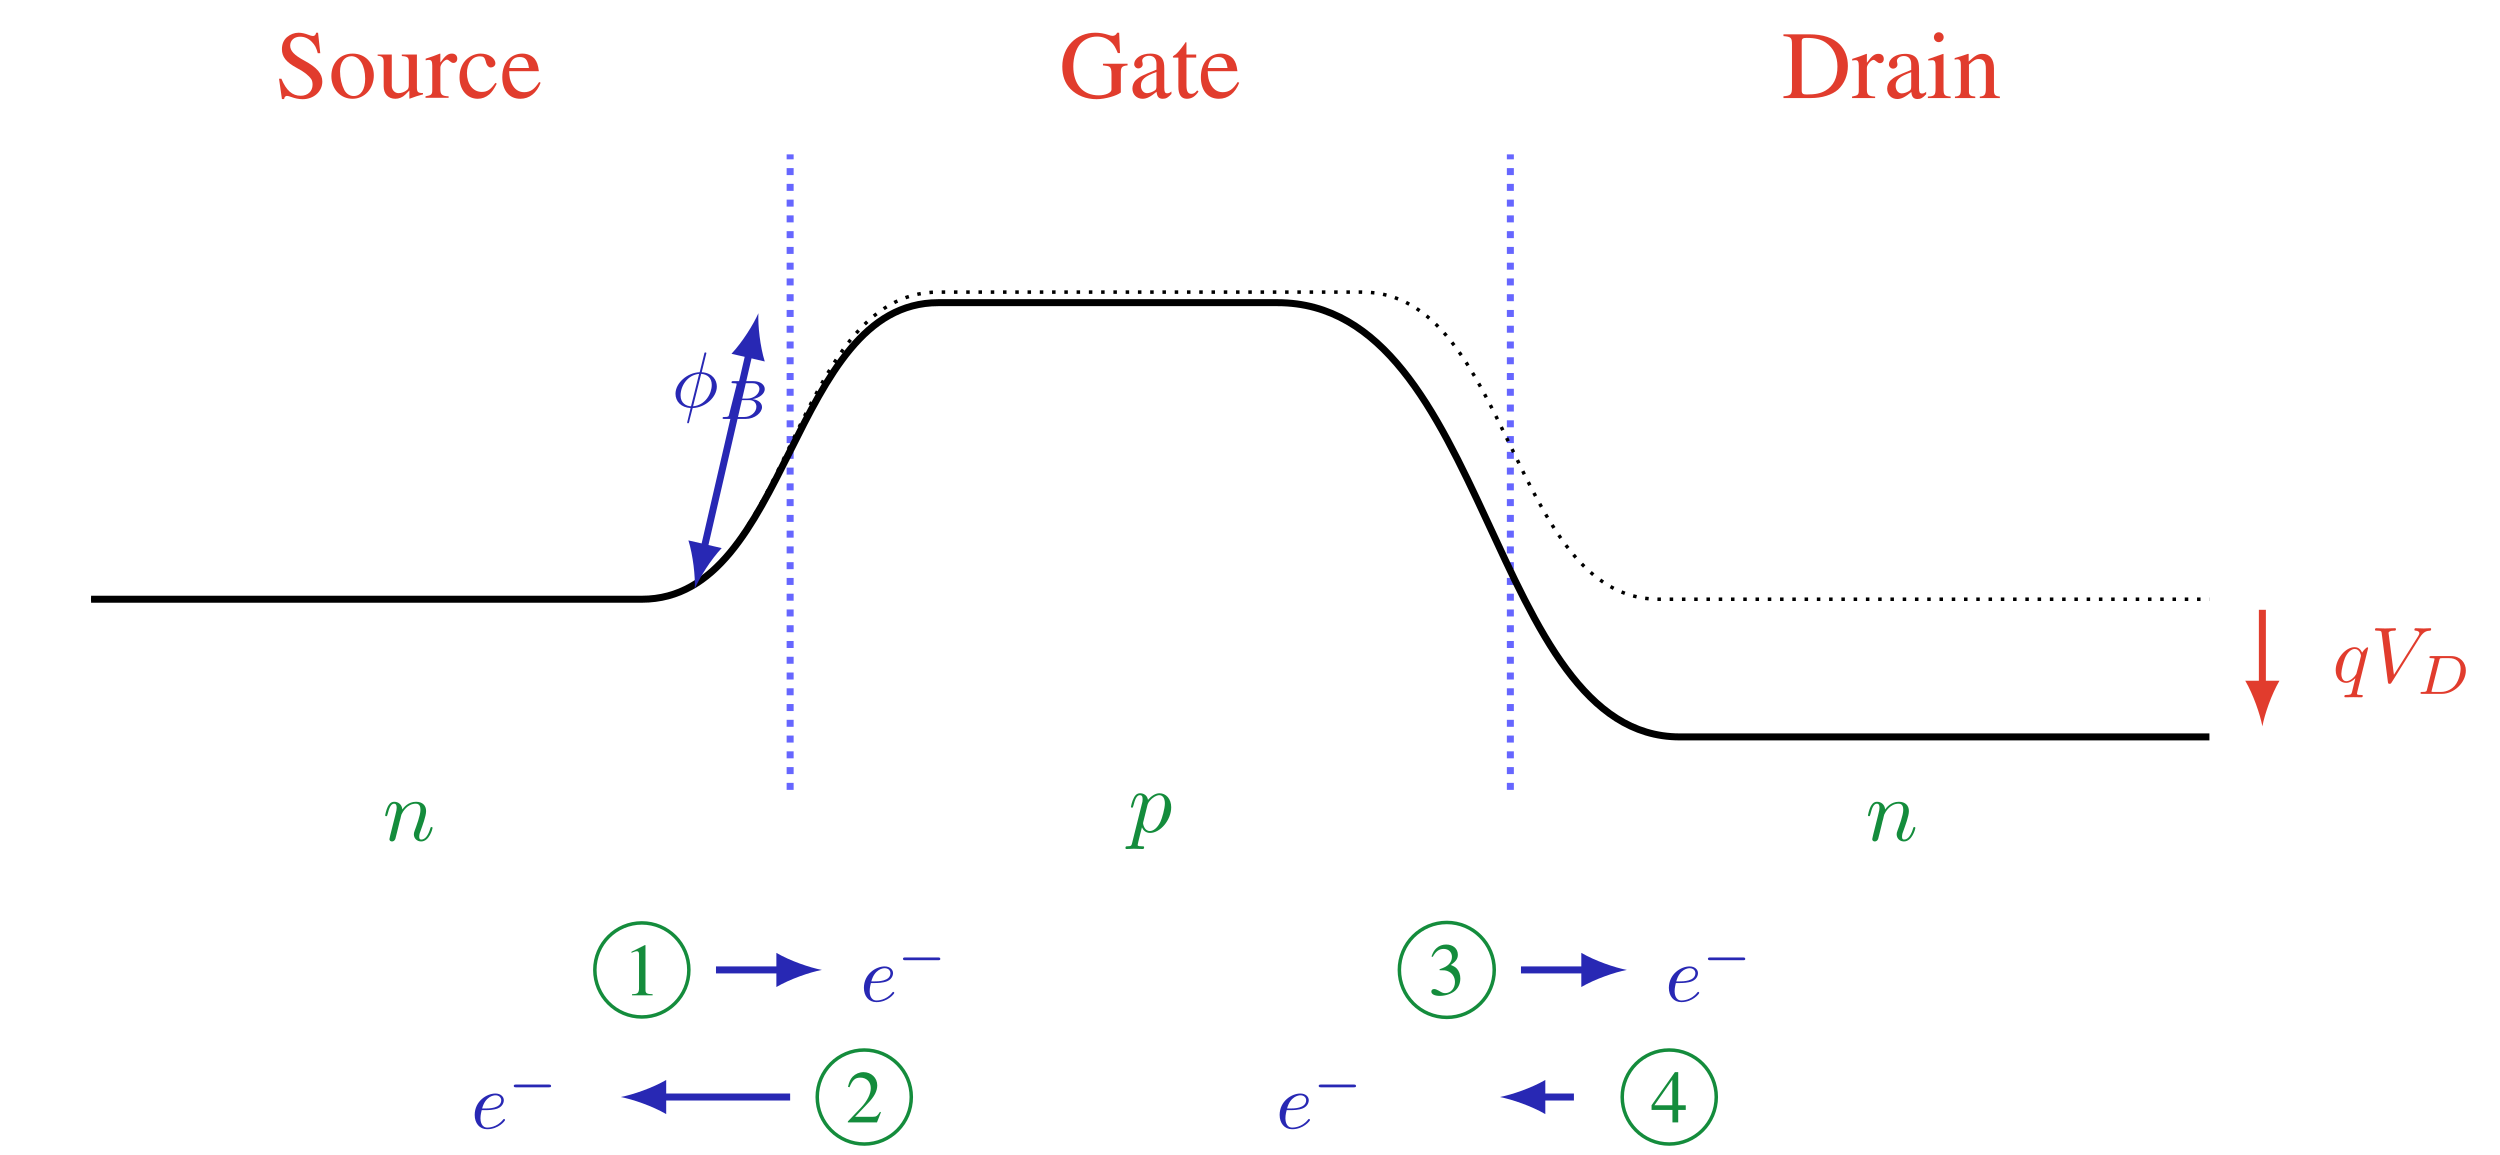
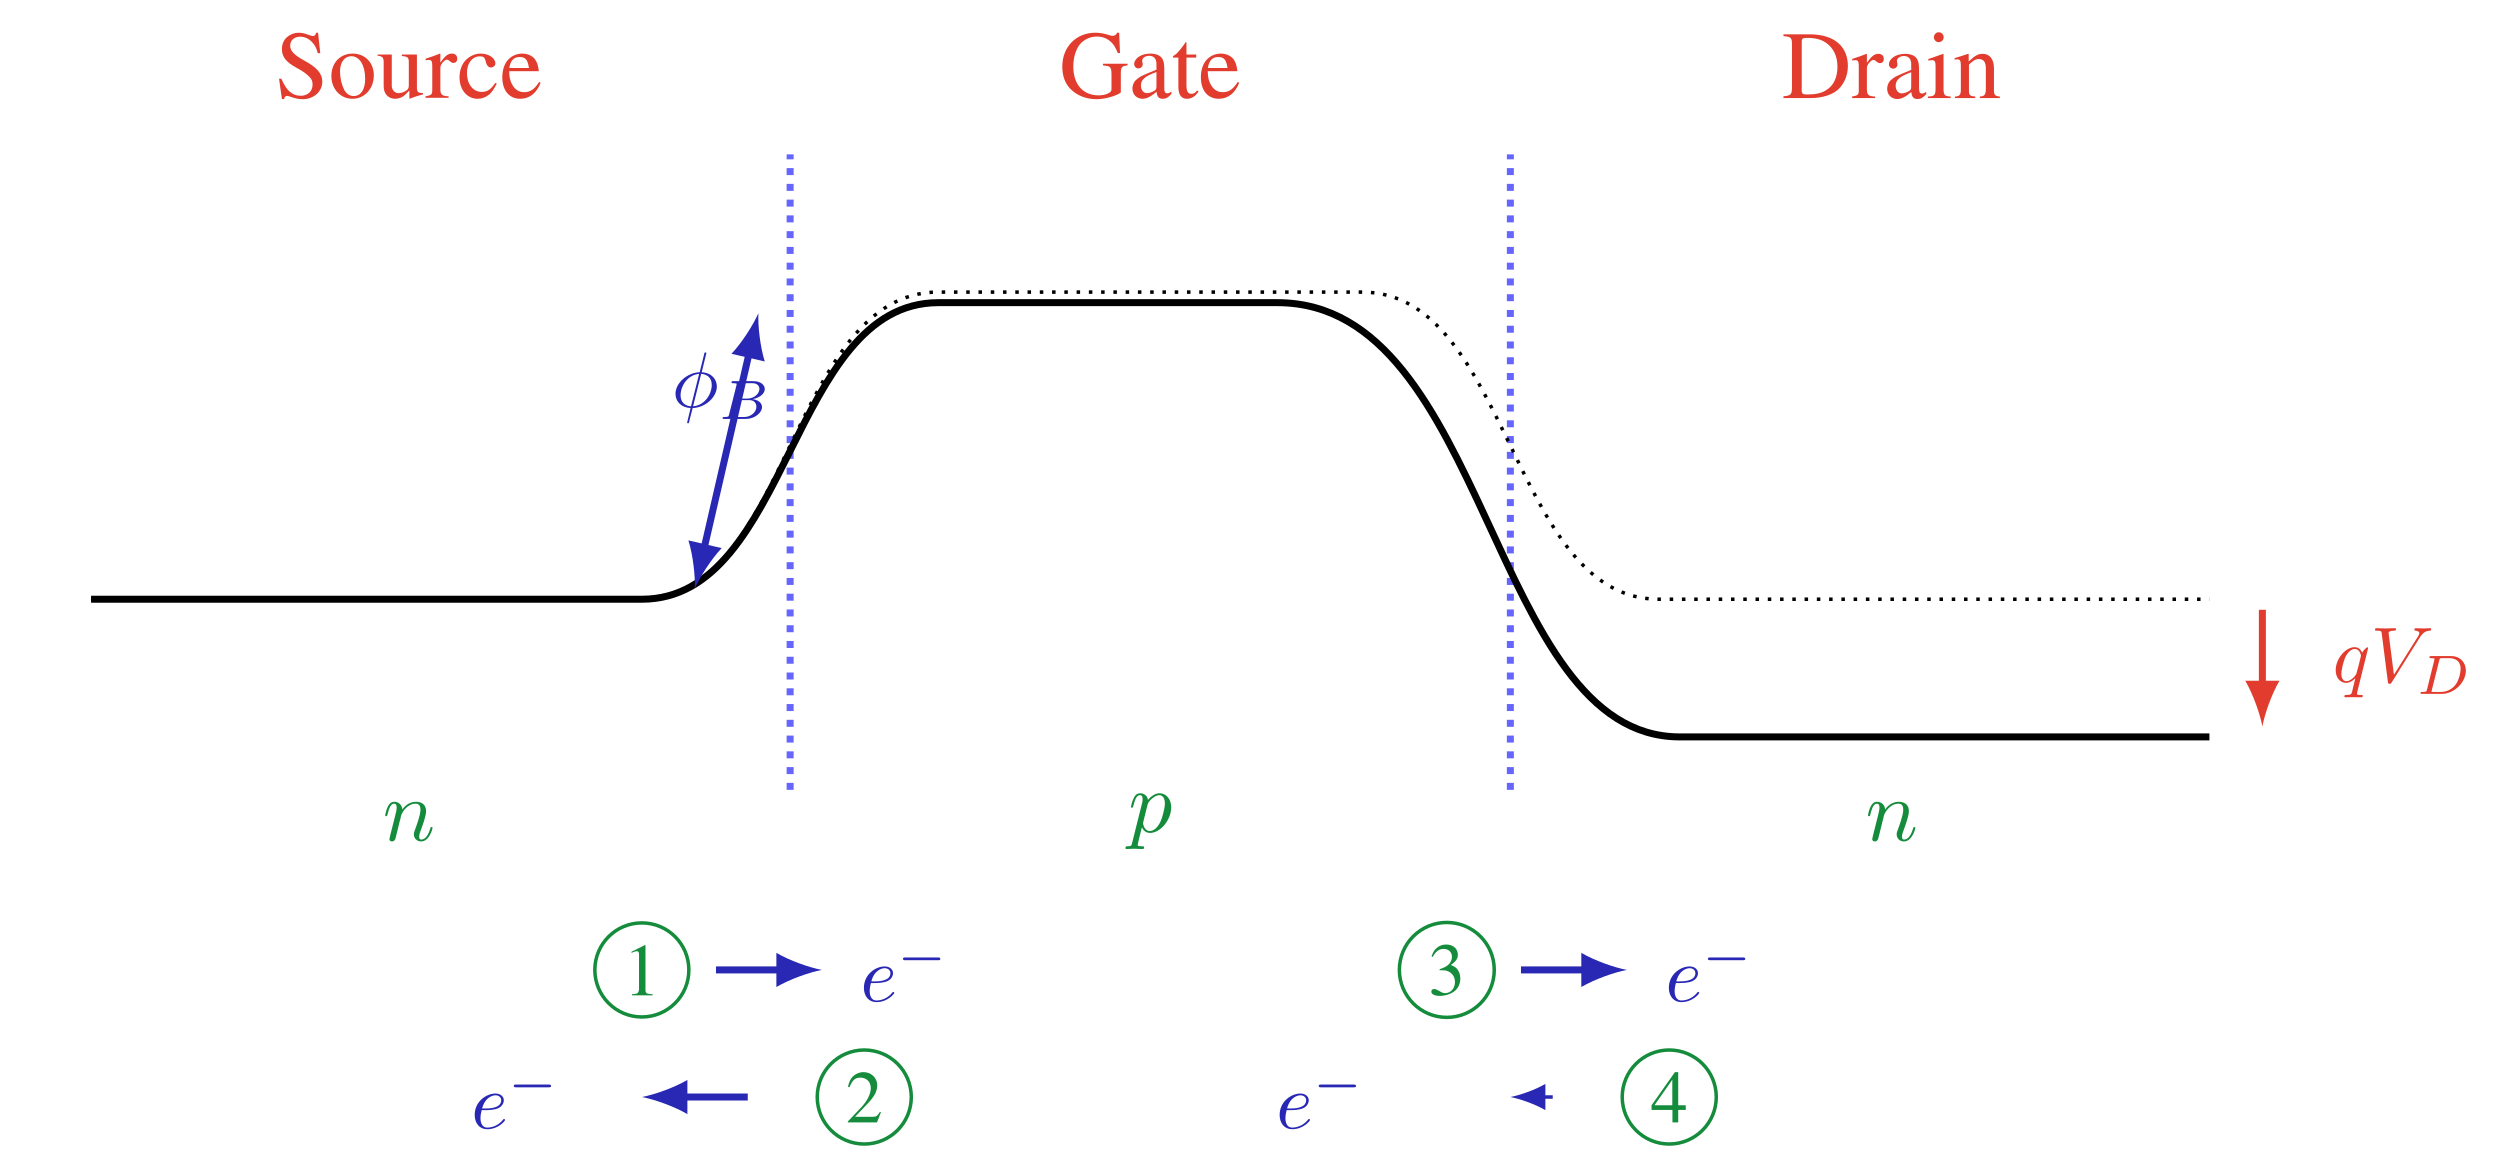
<svg xmlns="http://www.w3.org/2000/svg" xmlns:xlink="http://www.w3.org/1999/xlink" width="284.365pt" height="131.34pt" viewBox="0 0 284.365 131.34">
  <defs>
    <g>
      <g id="glyph-0-0">
        <path d="M 4.047 -3.859 C 4.047 -3.906 4.031 -3.953 3.969 -3.953 C 3.859 -3.953 3.5 -3.594 3.359 -3.344 C 3.156 -3.828 2.812 -3.969 2.516 -3.969 C 1.469 -3.969 0.359 -2.641 0.359 -1.344 C 0.359 -0.453 0.891 0.094 1.547 0.094 C 1.922 0.094 2.281 -0.109 2.594 -0.438 C 2.516 -0.125 2.219 1.078 2.203 1.172 C 2.125 1.422 2.047 1.453 1.547 1.469 C 1.438 1.469 1.344 1.469 1.344 1.641 C 1.344 1.656 1.344 1.734 1.469 1.734 C 1.75 1.734 2.062 1.719 2.359 1.719 C 2.656 1.719 2.984 1.734 3.281 1.734 C 3.328 1.734 3.438 1.734 3.438 1.562 C 3.438 1.469 3.359 1.469 3.203 1.469 C 2.781 1.469 2.781 1.406 2.781 1.312 C 2.781 1.25 2.797 1.203 2.812 1.125 Z M 1.562 -0.094 C 1.031 -0.094 1 -0.797 1 -0.938 C 1 -1.375 1.25 -2.344 1.406 -2.719 C 1.688 -3.391 2.156 -3.766 2.516 -3.766 C 3.109 -3.766 3.234 -3.047 3.234 -2.984 C 3.234 -2.922 2.734 -0.953 2.703 -0.922 C 2.578 -0.672 2.078 -0.094 1.562 -0.094 Z M 1.562 -0.094 " />
      </g>
      <g id="glyph-0-1">
        <path d="M 5.625 -5.109 C 6.078 -5.797 6.453 -5.828 6.781 -5.844 C 6.891 -5.859 6.891 -6.016 6.891 -6.016 C 6.891 -6.094 6.859 -6.125 6.781 -6.125 C 6.547 -6.125 6.281 -6.094 6.047 -6.094 C 5.75 -6.094 5.438 -6.125 5.156 -6.125 C 5.109 -6.125 4.984 -6.125 4.984 -5.953 C 4.984 -5.859 5.062 -5.844 5.125 -5.844 C 5.375 -5.828 5.547 -5.734 5.547 -5.547 C 5.547 -5.422 5.406 -5.219 5.406 -5.203 L 2.656 -0.828 L 2.047 -5.578 C 2.047 -5.734 2.25 -5.844 2.656 -5.844 C 2.797 -5.844 2.891 -5.844 2.891 -6.031 C 2.891 -6.109 2.812 -6.125 2.766 -6.125 C 2.406 -6.125 2.016 -6.094 1.656 -6.094 C 1.484 -6.094 1.312 -6.109 1.156 -6.109 C 1 -6.109 0.828 -6.125 0.672 -6.125 C 0.609 -6.125 0.5 -6.125 0.5 -5.953 C 0.5 -5.844 0.578 -5.844 0.719 -5.844 C 1.234 -5.844 1.234 -5.766 1.266 -5.547 L 1.969 -0.016 C 2 0.172 2.031 0.203 2.156 0.203 C 2.297 0.203 2.328 0.156 2.406 0.031 Z M 5.625 -5.109 " />
      </g>
      <g id="glyph-0-2">
        <path d="M 3.922 -6.016 C 3.922 -6.031 3.953 -6.125 3.953 -6.141 C 3.953 -6.141 3.953 -6.219 3.844 -6.219 C 3.75 -6.219 3.734 -6.203 3.703 -6.047 L 3.188 -3.969 C 1.766 -3.922 0.438 -2.734 0.438 -1.516 C 0.438 -0.656 1.062 0.047 2.156 0.109 C 2.094 0.391 2.031 0.672 1.953 0.953 C 1.844 1.375 1.766 1.719 1.766 1.734 C 1.766 1.828 1.828 1.844 1.859 1.844 C 1.906 1.844 1.922 1.828 1.953 1.797 C 1.969 1.781 2.031 1.562 2.047 1.438 L 2.391 0.109 C 3.844 0.062 5.141 -1.141 5.141 -2.344 C 5.141 -3.062 4.656 -3.891 3.422 -3.969 Z M 2.203 -0.094 C 1.672 -0.109 1.016 -0.438 1.016 -1.328 C 1.016 -2.406 1.797 -3.656 3.125 -3.781 Z M 3.359 -3.781 C 4.047 -3.734 4.562 -3.328 4.562 -2.531 C 4.562 -1.484 3.781 -0.203 2.438 -0.094 Z M 3.359 -3.781 " />
      </g>
      <g id="glyph-0-3">
        <path d="M 1.672 -2.078 C 1.938 -2.078 2.594 -2.094 3.047 -2.281 C 3.672 -2.547 3.719 -3.078 3.719 -3.203 C 3.719 -3.594 3.375 -3.969 2.766 -3.969 C 1.766 -3.969 0.406 -3.094 0.406 -1.531 C 0.406 -0.609 0.938 0.094 1.828 0.094 C 3.109 0.094 3.859 -0.859 3.859 -0.953 C 3.859 -1.016 3.797 -1.078 3.75 -1.078 C 3.703 -1.078 3.688 -1.062 3.625 -0.984 C 2.922 -0.094 1.953 -0.094 1.844 -0.094 C 1.141 -0.094 1.062 -0.859 1.062 -1.141 C 1.062 -1.25 1.062 -1.531 1.203 -2.078 Z M 1.25 -2.266 C 1.609 -3.625 2.531 -3.766 2.766 -3.766 C 3.188 -3.766 3.422 -3.5 3.422 -3.203 C 3.422 -2.266 1.984 -2.266 1.625 -2.266 Z M 1.25 -2.266 " />
      </g>
      <g id="glyph-1-0">
        <path d="M 1.188 -0.484 C 1.141 -0.281 1.125 -0.219 0.641 -0.219 C 0.516 -0.219 0.453 -0.219 0.453 -0.094 C 0.453 0 0.516 0 0.641 0 L 2.875 0 C 4.266 0 5.609 -1.281 5.609 -2.656 C 5.609 -3.562 4.969 -4.297 3.953 -4.297 L 1.672 -4.297 C 1.531 -4.297 1.469 -4.297 1.469 -4.156 C 1.469 -4.062 1.531 -4.062 1.672 -4.062 C 1.766 -4.062 1.797 -4.062 1.906 -4.047 C 2.031 -4.031 2.047 -4.031 2.047 -3.969 C 2.047 -3.953 2.047 -3.922 2.016 -3.828 Z M 2.594 -3.844 C 2.641 -4.047 2.656 -4.062 2.922 -4.062 L 3.719 -4.062 C 4.422 -4.062 5.016 -3.719 5.016 -2.859 C 5.016 -2.719 4.953 -1.625 4.328 -0.906 C 4.078 -0.625 3.531 -0.219 2.766 -0.219 L 1.906 -0.219 C 1.719 -0.219 1.703 -0.234 1.703 -0.281 C 1.703 -0.297 1.703 -0.328 1.734 -0.422 Z M 2.594 -3.844 " />
      </g>
      <g id="glyph-1-1">
        <path d="M 1.188 -0.484 C 1.141 -0.281 1.125 -0.219 0.641 -0.219 C 0.531 -0.219 0.453 -0.219 0.453 -0.094 C 0.453 0 0.531 0 0.641 0 L 3.078 0 C 4.125 0 4.938 -0.719 4.938 -1.344 C 4.938 -1.797 4.531 -2.172 3.859 -2.25 C 4.625 -2.375 5.25 -2.859 5.25 -3.391 C 5.25 -3.875 4.781 -4.297 3.953 -4.297 L 1.672 -4.297 C 1.547 -4.297 1.469 -4.297 1.469 -4.156 C 1.469 -4.062 1.547 -4.062 1.672 -4.062 C 1.672 -4.062 1.797 -4.062 1.906 -4.047 C 2.047 -4.031 2.047 -4.031 2.047 -3.969 C 2.047 -3.953 2.047 -3.922 2.031 -3.828 Z M 2.203 -2.312 L 2.578 -3.844 C 2.625 -4.047 2.641 -4.062 2.906 -4.062 L 3.859 -4.062 C 4.5 -4.062 4.641 -3.641 4.641 -3.406 C 4.641 -2.891 4.062 -2.312 3.234 -2.312 Z M 1.891 -0.219 C 1.703 -0.219 1.703 -0.234 1.703 -0.281 C 1.703 -0.297 1.703 -0.328 1.719 -0.422 L 2.156 -2.141 L 3.484 -2.141 C 4.078 -2.141 4.297 -1.75 4.297 -1.391 C 4.297 -0.766 3.672 -0.219 2.906 -0.219 Z M 1.891 -0.219 " />
      </g>
      <g id="glyph-2-0">
        <path d="M 4.891 -7.406 L 4.672 -7.406 C 4.625 -7.156 4.5 -7.031 4.312 -7.031 C 4.203 -7.031 4.016 -7.078 3.828 -7.156 C 3.422 -7.312 3.016 -7.406 2.672 -7.406 C 2.203 -7.406 1.719 -7.219 1.359 -6.906 C 0.969 -6.562 0.781 -6.094 0.781 -5.531 C 0.781 -4.656 1.266 -4.047 2.484 -3.391 C 3.281 -2.984 3.844 -2.531 4.125 -2.109 C 4.219 -1.969 4.266 -1.734 4.266 -1.484 C 4.266 -0.75 3.719 -0.234 2.922 -0.234 C 1.953 -0.234 1.266 -0.844 0.719 -2.172 L 0.453 -2.172 L 0.781 0.141 L 1.031 0.141 C 1.047 -0.062 1.172 -0.219 1.344 -0.219 C 1.453 -0.219 1.641 -0.172 1.844 -0.094 C 2.266 0.062 2.703 0.156 3.141 0.156 C 4.406 0.156 5.375 -0.719 5.375 -1.844 C 5.375 -2.734 4.781 -3.453 3.328 -4.234 C 2.172 -4.859 1.719 -5.344 1.719 -5.938 C 1.719 -6.531 2.172 -6.953 2.859 -6.953 C 3.359 -6.953 3.812 -6.75 4.188 -6.359 C 4.531 -6 4.688 -5.719 4.859 -5.078 L 5.141 -5.078 Z M 4.891 -7.406 " />
      </g>
      <g id="glyph-2-1">
        <path d="M 2.734 -5.031 C 1.312 -5.031 0.312 -3.984 0.312 -2.469 C 0.312 -1 1.344 0.109 2.719 0.109 C 4.094 0.109 5.141 -1.047 5.141 -2.562 C 5.141 -4 4.141 -5.031 2.734 -5.031 Z M 2.594 -4.734 C 3.516 -4.734 4.156 -3.688 4.156 -2.172 C 4.156 -0.938 3.672 -0.203 2.844 -0.203 C 2.422 -0.203 2.016 -0.453 1.781 -0.891 C 1.484 -1.469 1.297 -2.234 1.297 -3.016 C 1.297 -4.047 1.812 -4.734 2.594 -4.734 Z M 2.594 -4.734 " />
      </g>
      <g id="glyph-2-2">
        <path d="M 5.25 -0.547 L 5.188 -0.547 C 4.688 -0.547 4.562 -0.672 4.562 -1.172 L 4.562 -4.922 L 2.844 -4.922 L 2.844 -4.75 C 3.516 -4.703 3.641 -4.594 3.641 -4.047 L 3.641 -1.484 C 3.641 -1.172 3.594 -1.016 3.438 -0.891 C 3.141 -0.656 2.797 -0.531 2.469 -0.531 C 2.047 -0.531 1.703 -0.891 1.703 -1.359 L 1.703 -4.922 L 0.094 -4.922 L 0.094 -4.781 C 0.625 -4.75 0.781 -4.578 0.781 -4.078 L 0.781 -1.312 C 0.781 -0.453 1.297 0.109 2.109 0.109 C 2.516 0.109 2.938 -0.062 3.234 -0.359 L 3.703 -0.828 L 3.703 0.078 L 3.75 0.094 C 4.297 -0.125 4.688 -0.234 5.25 -0.391 Z M 5.25 -0.547 " />
      </g>
      <g id="glyph-2-3">
        <path d="M 0.078 -4.266 C 0.234 -4.297 0.328 -4.312 0.453 -4.312 C 0.734 -4.312 0.828 -4.141 0.828 -3.656 L 0.828 -0.922 C 0.828 -0.375 0.75 -0.297 0.062 -0.172 L 0.062 0 L 2.688 0 L 2.688 -0.172 C 1.938 -0.203 1.75 -0.359 1.75 -0.984 L 1.75 -3.453 C 1.75 -3.797 2.219 -4.344 2.516 -4.344 C 2.578 -4.344 2.688 -4.297 2.797 -4.188 C 2.984 -4.031 3.094 -3.969 3.234 -3.969 C 3.5 -3.969 3.672 -4.156 3.672 -4.453 C 3.672 -4.812 3.438 -5.031 3.062 -5.031 C 2.609 -5.031 2.297 -4.781 1.75 -4.016 L 1.75 -5.016 L 1.703 -5.031 C 1.125 -4.797 0.719 -4.656 0.078 -4.453 Z M 0.078 -4.266 " />
      </g>
      <g id="glyph-2-4">
        <path d="M 4.359 -1.703 C 3.828 -0.938 3.438 -0.672 2.812 -0.672 C 1.812 -0.672 1.125 -1.562 1.125 -2.812 C 1.125 -3.938 1.719 -4.719 2.609 -4.719 C 3 -4.719 3.141 -4.594 3.25 -4.188 L 3.312 -3.953 C 3.406 -3.641 3.609 -3.453 3.828 -3.453 C 4.125 -3.453 4.359 -3.656 4.359 -3.906 C 4.359 -4.531 3.594 -5.031 2.672 -5.031 C 2.141 -5.031 1.578 -4.812 1.125 -4.422 C 0.578 -3.938 0.281 -3.203 0.281 -2.328 C 0.281 -0.906 1.141 0.109 2.359 0.109 C 2.844 0.109 3.281 -0.062 3.688 -0.406 C 3.969 -0.672 4.188 -0.969 4.516 -1.609 Z M 4.359 -1.703 " />
      </g>
      <g id="glyph-2-5">
        <path d="M 4.469 -1.797 C 3.938 -0.969 3.469 -0.641 2.766 -0.641 C 2.141 -0.641 1.672 -0.969 1.359 -1.594 C 1.156 -2 1.078 -2.359 1.062 -3.031 L 4.438 -3.031 C 4.344 -3.75 4.234 -4.062 3.969 -4.422 C 3.641 -4.812 3.125 -5.031 2.562 -5.031 C 2.016 -5.031 1.5 -4.844 1.078 -4.469 C 0.562 -4.016 0.281 -3.234 0.281 -2.344 C 0.281 -0.828 1.062 0.109 2.328 0.109 C 3.359 0.109 4.188 -0.531 4.641 -1.719 Z M 1.078 -3.391 C 1.203 -4.234 1.578 -4.641 2.25 -4.641 C 2.906 -4.641 3.172 -4.344 3.312 -3.391 Z M 1.078 -3.391 " />
      </g>
      <g id="glyph-2-6">
        <path d="M 7.766 -3.875 L 4.969 -3.875 L 4.969 -3.688 C 5.438 -3.641 5.578 -3.609 5.703 -3.531 C 5.875 -3.422 5.938 -3.172 5.938 -2.703 L 5.938 -0.938 C 5.938 -0.578 5.266 -0.281 4.484 -0.281 C 2.688 -0.281 1.594 -1.531 1.594 -3.578 C 1.594 -4.594 1.906 -5.594 2.391 -6.141 C 2.875 -6.672 3.547 -6.969 4.297 -6.969 C 4.906 -6.969 5.438 -6.766 5.875 -6.359 C 6.203 -6.062 6.375 -5.766 6.656 -5.094 L 6.906 -5.094 L 6.812 -7.406 L 6.578 -7.406 C 6.5 -7.203 6.312 -7.047 6.078 -7.047 C 5.969 -7.047 5.797 -7.078 5.594 -7.156 C 5.109 -7.312 4.594 -7.406 4.109 -7.406 C 1.922 -7.406 0.344 -5.797 0.344 -3.562 C 0.344 -2.484 0.641 -1.672 1.266 -1.016 C 2 -0.266 3.047 0.156 4.25 0.156 C 5.188 0.156 6.562 -0.234 7 -0.609 L 7 -2.844 C 7 -3.484 7.125 -3.625 7.766 -3.688 Z M 7.766 -3.875 " />
      </g>
      <g id="glyph-2-7">
        <path d="M 4.844 -0.719 C 4.656 -0.562 4.531 -0.516 4.359 -0.516 C 4.109 -0.516 4.031 -0.672 4.031 -1.156 L 4.031 -3.281 C 4.031 -3.859 3.969 -4.172 3.812 -4.438 C 3.578 -4.828 3.094 -5.031 2.453 -5.031 C 1.422 -5.031 0.609 -4.5 0.609 -3.812 C 0.609 -3.562 0.828 -3.344 1.078 -3.344 C 1.344 -3.344 1.578 -3.562 1.578 -3.797 C 1.578 -3.844 1.562 -3.906 1.562 -3.969 C 1.531 -4.078 1.516 -4.156 1.516 -4.234 C 1.516 -4.531 1.875 -4.781 2.312 -4.781 C 2.844 -4.781 3.141 -4.453 3.141 -3.859 L 3.141 -3.203 C 1.453 -2.516 1.266 -2.438 0.797 -2.016 C 0.562 -1.797 0.406 -1.422 0.406 -1.062 C 0.406 -0.375 0.891 0.109 1.562 0.109 C 2.031 0.109 2.484 -0.125 3.156 -0.688 C 3.203 -0.125 3.406 0.109 3.859 0.109 C 4.234 0.109 4.453 -0.016 4.844 -0.438 Z M 3.141 -1.344 C 3.141 -1 3.094 -0.906 2.859 -0.781 C 2.594 -0.625 2.297 -0.531 2.062 -0.531 C 1.672 -0.531 1.375 -0.891 1.375 -1.375 L 1.375 -1.406 C 1.375 -2.062 1.812 -2.453 3.141 -2.938 Z M 3.141 -1.344 " />
      </g>
      <g id="glyph-2-8">
        <path d="M 2.797 -4.922 L 1.688 -4.922 L 1.688 -6.203 C 1.688 -6.312 1.672 -6.344 1.609 -6.344 C 1.531 -6.25 1.469 -6.141 1.391 -6.031 C 0.969 -5.438 0.5 -4.906 0.328 -4.859 C 0.203 -4.781 0.141 -4.703 0.141 -4.656 C 0.141 -4.625 0.156 -4.594 0.188 -4.578 L 0.766 -4.578 L 0.766 -1.281 C 0.766 -0.359 1.094 0.109 1.734 0.109 C 2.281 0.109 2.688 -0.156 3.062 -0.719 L 2.906 -0.844 C 2.688 -0.562 2.5 -0.453 2.25 -0.453 C 1.844 -0.453 1.688 -0.75 1.688 -1.453 L 1.688 -4.578 L 2.797 -4.578 Z M 2.797 -4.922 " />
      </g>
      <g id="glyph-2-9">
        <path d="M 1.141 -1.188 C 1.141 -0.406 1 -0.266 0.172 -0.203 L 0.172 0 L 3.281 0 C 4.562 0 5.703 -0.359 6.391 -0.969 C 7.094 -1.625 7.5 -2.594 7.5 -3.656 C 7.5 -4.641 7.172 -5.5 6.578 -6.094 C 5.828 -6.859 4.641 -7.25 3.125 -7.25 L 0.172 -7.25 L 0.172 -7.047 C 1.047 -6.969 1.141 -6.875 1.141 -6.062 Z M 2.25 -6.422 C 2.25 -6.766 2.375 -6.844 2.828 -6.844 C 3.766 -6.844 4.484 -6.672 5 -6.297 C 5.859 -5.703 6.312 -4.766 6.312 -3.578 C 6.312 -2.297 5.859 -1.375 4.969 -0.859 C 4.422 -0.531 3.781 -0.406 2.828 -0.406 C 2.391 -0.406 2.25 -0.5 2.25 -0.859 Z M 2.25 -6.422 " />
      </g>
      <g id="glyph-2-10">
        <path d="M 1.922 -5.031 L 0.219 -4.438 L 0.219 -4.266 L 0.312 -4.281 C 0.438 -4.297 0.578 -4.312 0.672 -4.312 C 0.938 -4.312 1.047 -4.141 1.047 -3.656 L 1.047 -1.125 C 1.047 -0.328 0.938 -0.203 0.172 -0.172 L 0.172 0 L 2.766 0 L 2.766 -0.172 C 2.047 -0.219 1.953 -0.328 1.953 -1.125 L 1.953 -5 Z M 1.406 -7.484 C 1.109 -7.484 0.859 -7.234 0.859 -6.922 C 0.859 -6.609 1.094 -6.359 1.406 -6.359 C 1.719 -6.359 1.969 -6.609 1.969 -6.922 C 1.969 -7.234 1.719 -7.484 1.406 -7.484 Z M 1.406 -7.484 " />
      </g>
      <g id="glyph-2-11">
        <path d="M 0.172 -4.359 C 0.234 -4.391 0.344 -4.406 0.469 -4.406 C 0.781 -4.406 0.875 -4.234 0.875 -3.703 L 0.875 -0.984 C 0.875 -0.359 0.75 -0.203 0.203 -0.172 L 0.203 0 L 2.516 0 L 2.516 -0.172 C 1.953 -0.203 1.797 -0.344 1.797 -0.734 L 1.797 -3.812 C 2.328 -4.297 2.562 -4.438 2.922 -4.438 C 3.469 -4.438 3.719 -4.094 3.719 -3.375 L 3.719 -1.078 C 3.719 -0.391 3.578 -0.203 3.031 -0.172 L 3.031 0 L 5.312 0 L 5.312 -0.172 C 4.781 -0.219 4.641 -0.344 4.641 -0.891 L 4.641 -3.391 C 4.641 -4.422 4.156 -5.031 3.359 -5.031 C 2.844 -5.031 2.516 -4.859 1.766 -4.156 L 1.766 -5.016 L 1.688 -5.031 C 1.156 -4.844 0.781 -4.719 0.172 -4.547 Z M 0.172 -4.359 " />
      </g>
      <g id="glyph-3-0">
        <path d="M 0.875 -0.594 C 0.844 -0.438 0.781 -0.203 0.781 -0.156 C 0.781 0.016 0.922 0.109 1.078 0.109 C 1.203 0.109 1.375 0.031 1.453 -0.172 C 1.453 -0.188 1.578 -0.656 1.641 -0.906 L 1.859 -1.797 C 1.906 -2.031 1.969 -2.25 2.031 -2.469 C 2.062 -2.641 2.141 -2.938 2.156 -2.969 C 2.297 -3.281 2.828 -4.188 3.781 -4.188 C 4.234 -4.188 4.312 -3.812 4.312 -3.484 C 4.312 -2.875 3.828 -1.594 3.672 -1.172 C 3.578 -0.938 3.562 -0.812 3.562 -0.703 C 3.562 -0.234 3.922 0.109 4.391 0.109 C 5.328 0.109 5.688 -1.344 5.688 -1.422 C 5.688 -1.531 5.609 -1.531 5.578 -1.531 C 5.469 -1.531 5.469 -1.5 5.422 -1.344 C 5.219 -0.672 4.891 -0.109 4.406 -0.109 C 4.234 -0.109 4.172 -0.203 4.172 -0.438 C 4.172 -0.688 4.25 -0.922 4.344 -1.141 C 4.531 -1.672 4.953 -2.766 4.953 -3.344 C 4.953 -4 4.531 -4.406 3.812 -4.406 C 2.906 -4.406 2.422 -3.766 2.25 -3.531 C 2.203 -4.094 1.797 -4.406 1.328 -4.406 C 0.875 -4.406 0.688 -4.016 0.594 -3.844 C 0.422 -3.5 0.297 -2.906 0.297 -2.875 C 0.297 -2.766 0.391 -2.766 0.406 -2.766 C 0.516 -2.766 0.516 -2.781 0.578 -3 C 0.75 -3.703 0.953 -4.188 1.312 -4.188 C 1.5 -4.188 1.609 -4.062 1.609 -3.734 C 1.609 -3.516 1.578 -3.406 1.453 -2.891 Z M 0.875 -0.594 " />
      </g>
      <g id="glyph-3-1">
        <path d="M 0.453 1.219 C 0.375 1.562 0.344 1.625 -0.094 1.625 C -0.203 1.625 -0.312 1.625 -0.312 1.812 C -0.312 1.891 -0.266 1.938 -0.188 1.938 C 0.078 1.938 0.375 1.906 0.641 1.906 C 0.984 1.906 1.312 1.938 1.641 1.938 C 1.688 1.938 1.812 1.938 1.812 1.734 C 1.812 1.625 1.719 1.625 1.578 1.625 C 1.078 1.625 1.078 1.562 1.078 1.469 C 1.078 1.344 1.5 -0.281 1.562 -0.531 C 1.688 -0.234 1.969 0.109 2.484 0.109 C 3.641 0.109 4.891 -1.344 4.891 -2.812 C 4.891 -3.75 4.312 -4.406 3.562 -4.406 C 3.062 -4.406 2.578 -4.047 2.25 -3.656 C 2.156 -4.203 1.719 -4.406 1.359 -4.406 C 0.891 -4.406 0.703 -4.016 0.625 -3.844 C 0.438 -3.5 0.312 -2.906 0.312 -2.875 C 0.312 -2.766 0.406 -2.766 0.422 -2.766 C 0.531 -2.766 0.531 -2.781 0.594 -3 C 0.766 -3.703 0.969 -4.188 1.328 -4.188 C 1.5 -4.188 1.641 -4.109 1.641 -3.734 C 1.641 -3.5 1.609 -3.391 1.562 -3.219 Z M 2.203 -3.109 C 2.266 -3.375 2.547 -3.656 2.719 -3.812 C 3.078 -4.109 3.359 -4.188 3.531 -4.188 C 3.922 -4.188 4.172 -3.844 4.172 -3.25 C 4.172 -2.656 3.844 -1.516 3.656 -1.141 C 3.312 -0.438 2.844 -0.109 2.469 -0.109 C 1.812 -0.109 1.688 -0.938 1.688 -1 C 1.688 -1.016 1.688 -1.031 1.719 -1.156 Z M 2.203 -3.109 " />
      </g>
      <g id="glyph-4-0">
        <path d="M 2.469 -5.719 L 0.938 -4.953 L 0.938 -4.828 C 1.047 -4.875 1.141 -4.906 1.172 -4.922 C 1.328 -4.984 1.469 -5.016 1.547 -5.016 C 1.734 -5.016 1.797 -4.891 1.797 -4.625 L 1.797 -0.781 C 1.797 -0.516 1.734 -0.312 1.594 -0.234 C 1.469 -0.156 1.359 -0.141 1 -0.125 L 1 0 L 3.344 0 L 3.344 -0.125 C 2.672 -0.141 2.531 -0.219 2.531 -0.625 L 2.531 -5.703 Z M 2.469 -5.719 " />
      </g>
      <g id="glyph-4-1">
        <path d="M 4.016 -1.156 L 3.906 -1.203 C 3.594 -0.719 3.484 -0.641 3.109 -0.641 L 1.078 -0.641 L 2.5 -2.141 C 3.266 -2.922 3.594 -3.562 3.594 -4.219 C 3.594 -5.078 2.906 -5.719 2.031 -5.719 C 1.562 -5.719 1.125 -5.531 0.797 -5.203 C 0.531 -4.906 0.406 -4.641 0.266 -4.047 L 0.438 -4 C 0.781 -4.828 1.078 -5.094 1.672 -5.094 C 2.375 -5.094 2.859 -4.609 2.859 -3.906 C 2.859 -3.25 2.469 -2.453 1.766 -1.703 L 0.25 -0.109 L 0.25 0 L 3.562 0 Z M 4.016 -1.156 " />
      </g>
      <g id="glyph-4-2">
        <path d="M 1.297 -2.797 C 1.797 -2.797 1.984 -2.781 2.188 -2.703 C 2.719 -2.516 3.047 -2.031 3.047 -1.453 C 3.047 -0.734 2.562 -0.188 1.938 -0.188 C 1.703 -0.188 1.547 -0.25 1.234 -0.453 C 0.969 -0.594 0.828 -0.656 0.688 -0.656 C 0.484 -0.656 0.359 -0.547 0.359 -0.359 C 0.359 -0.062 0.734 0.125 1.328 0.125 C 1.969 0.125 2.641 -0.109 3.047 -0.453 C 3.438 -0.797 3.656 -1.281 3.656 -1.859 C 3.656 -2.281 3.516 -2.688 3.281 -2.953 C 3.109 -3.141 2.953 -3.234 2.578 -3.391 C 3.156 -3.797 3.375 -4.109 3.375 -4.562 C 3.375 -5.25 2.828 -5.719 2.047 -5.719 C 1.625 -5.719 1.25 -5.578 0.953 -5.312 C 0.688 -5.078 0.562 -4.859 0.375 -4.359 L 0.516 -4.312 C 0.859 -4.938 1.234 -5.219 1.766 -5.219 C 2.328 -5.219 2.703 -4.844 2.703 -4.312 C 2.703 -4 2.578 -3.703 2.359 -3.484 C 2.109 -3.234 1.875 -3.109 1.297 -2.906 Z M 1.297 -2.797 " />
      </g>
      <g id="glyph-4-3">
        <path d="M 4 -1.953 L 3.141 -1.953 L 3.141 -5.719 L 2.766 -5.719 L 0.109 -1.953 L 0.109 -1.422 L 2.484 -1.422 L 2.484 0 L 3.141 0 L 3.141 -1.422 L 4 -1.422 Z M 2.469 -1.953 L 0.438 -1.953 L 2.469 -4.859 Z M 2.469 -1.953 " />
      </g>
      <g id="glyph-5-0">
        <path d="M 4.672 -1.422 C 4.781 -1.422 4.922 -1.422 4.922 -1.562 C 4.922 -1.734 4.781 -1.734 4.672 -1.734 L 0.922 -1.734 C 0.828 -1.734 0.672 -1.734 0.672 -1.578 C 0.672 -1.422 0.828 -1.422 0.922 -1.422 Z M 4.672 -1.422 " />
      </g>
    </g>
    <clipPath id="clip-0">
      <path clip-rule="nonzero" d="M 87 113 L 110 113 L 110 131.34 L 87 131.34 Z M 87 113 " />
    </clipPath>
    <clipPath id="clip-1">
      <path clip-rule="nonzero" d="M 178 113 L 201 113 L 201 131.34 L 178 131.34 Z M 178 113 " />
    </clipPath>
  </defs>
  <path fill="none" stroke-width="0.797" stroke-linecap="butt" stroke-linejoin="miter" stroke="rgb(39.999%, 39.999%, 100%)" stroke-opacity="1" stroke-dasharray="0.797 0.996" stroke-miterlimit="10" d="M 79.514 7.229 L 79.514 79.514 " transform="matrix(1, 0, 0, -1, 10.361, 97.073)" />
  <path fill="none" stroke-width="0.797" stroke-linecap="butt" stroke-linejoin="miter" stroke="rgb(39.999%, 39.999%, 100%)" stroke-opacity="1" stroke-dasharray="0.797 0.996" stroke-miterlimit="10" d="M 161.436 7.229 L 161.436 79.514 " transform="matrix(1, 0, 0, -1, 10.361, 97.073)" />
  <path fill="none" stroke-width="0.399" stroke-linecap="butt" stroke-linejoin="miter" stroke="rgb(0%, 0%, 0%)" stroke-opacity="1" stroke-dasharray="0.399 0.996" stroke-miterlimit="10" d="M -0.002 28.913 L 62.647 28.913 C 79.514 28.913 79.514 63.85 96.381 63.85 L 144.569 63.85 C 161.436 63.85 161.436 28.913 178.303 28.913 L 240.952 28.913 " transform="matrix(1, 0, 0, -1, 10.361, 97.073)" />
  <path fill="none" stroke-width="0.797" stroke-linecap="butt" stroke-linejoin="miter" stroke="rgb(0%, 0%, 0%)" stroke-opacity="1" stroke-miterlimit="10" d="M -0.002 28.913 L 62.647 28.913 C 79.514 28.913 79.514 62.647 96.381 62.647 L 134.932 62.647 C 159.026 62.647 159.026 13.253 180.713 13.253 L 240.952 13.253 " transform="matrix(1, 0, 0, -1, 10.361, 97.073)" />
  <path fill="none" stroke-width="0.797" stroke-linecap="butt" stroke-linejoin="miter" stroke="rgb(88.234%, 23.528%, 17.647%)" stroke-opacity="1" stroke-miterlimit="10" d="M 246.975 27.71 L 246.975 19.12 " transform="matrix(1, 0, 0, -1, 10.361, 97.073)" />
  <path fill-rule="nonzero" fill="rgb(88.234%, 23.528%, 17.647%)" fill-opacity="1" d="M 257.336 82.617 C 257.594 81.234 258.371 78.988 259.277 77.434 L 255.391 77.434 C 256.297 78.988 257.074 81.234 257.336 82.617 " />
  <g fill="rgb(88.234%, 23.528%, 17.647%)" fill-opacity="1">
    <use xlink:href="#glyph-0-0" x="265.318" y="77.58" />
  </g>
  <g fill="rgb(88.234%, 23.528%, 17.647%)" fill-opacity="1">
    <use xlink:href="#glyph-0-1" x="269.643" y="77.58" />
  </g>
  <g fill="rgb(88.234%, 23.528%, 17.647%)" fill-opacity="1">
    <use xlink:href="#glyph-1-0" x="274.872" y="78.925" />
  </g>
  <path fill="none" stroke-width="0.797" stroke-linecap="butt" stroke-linejoin="miter" stroke="rgb(15.685%, 15.685%, 70.589%)" stroke-opacity="1" stroke-miterlimit="10" d="M 69.717 34.663 L 74.85 56.901 " transform="matrix(1, 0, 0, -1, 10.361, 97.073)" />
  <path fill-rule="nonzero" fill="rgb(15.685%, 15.685%, 70.589%)" fill-opacity="1" d="M 79.031 66.953 C 79.594 65.668 80.855 63.652 82.09 62.344 L 78.305 61.469 C 78.836 63.188 79.09 65.551 79.031 66.953 " />
  <path fill-rule="nonzero" fill="rgb(15.685%, 15.685%, 70.589%)" fill-opacity="1" d="M 86.262 35.629 C 85.695 36.918 84.434 38.93 83.203 40.242 L 86.988 41.117 C 86.453 39.398 86.203 37.035 86.262 35.629 " />
  <g fill="rgb(15.685%, 15.685%, 70.589%)" fill-opacity="1">
    <use xlink:href="#glyph-0-2" x="76.397" y="46.307" />
  </g>
  <g fill="rgb(15.685%, 15.685%, 70.589%)" fill-opacity="1">
    <use xlink:href="#glyph-1-1" x="81.739" y="47.652" />
  </g>
  <g fill="rgb(88.234%, 23.528%, 17.647%)" fill-opacity="1">
    <use xlink:href="#glyph-2-0" x="31.287" y="11.127" />
    <use xlink:href="#glyph-2-1" x="37.38" y="11.127" />
    <use xlink:href="#glyph-2-2" x="42.86" y="11.127" />
    <use xlink:href="#glyph-2-3" x="48.339" y="11.127" />
    <use xlink:href="#glyph-2-4" x="51.988" y="11.127" />
    <use xlink:href="#glyph-2-5" x="56.854" y="11.127" />
  </g>
  <g fill="rgb(88.234%, 23.528%, 17.647%)" fill-opacity="1">
    <use xlink:href="#glyph-2-6" x="120.489" y="11.127" />
    <use xlink:href="#glyph-2-7" x="128.401" y="11.127" />
    <use xlink:href="#glyph-2-8" x="133.267" y="11.127" />
    <use xlink:href="#glyph-2-5" x="136.314" y="11.127" />
  </g>
  <g fill="rgb(88.234%, 23.528%, 17.647%)" fill-opacity="1">
    <use xlink:href="#glyph-2-9" x="202.689" y="11.154" />
    <use xlink:href="#glyph-2-3" x="210.601" y="11.154" />
    <use xlink:href="#glyph-2-7" x="214.251" y="11.154" />
    <use xlink:href="#glyph-2-10" x="219.116" y="11.154" />
    <use xlink:href="#glyph-2-11" x="222.163" y="11.154" />
  </g>
  <g fill="rgb(7.841%, 54.903%, 23.528%)" fill-opacity="1">
    <use xlink:href="#glyph-3-0" x="43.513" y="95.604" />
  </g>
  <g fill="rgb(7.841%, 54.903%, 23.528%)" fill-opacity="1">
    <use xlink:href="#glyph-3-1" x="128.328" y="94.635" />
  </g>
  <g fill="rgb(7.841%, 54.903%, 23.528%)" fill-opacity="1">
    <use xlink:href="#glyph-3-0" x="212.176" y="95.604" />
  </g>
  <path fill="none" stroke-width="0.399" stroke-linecap="butt" stroke-linejoin="miter" stroke="rgb(7.841%, 54.903%, 23.528%)" stroke-opacity="1" stroke-miterlimit="10" d="M 67.994 -13.251 C 67.994 -10.298 65.6 -7.904 62.647 -7.904 C 59.694 -7.904 57.299 -10.298 57.299 -13.251 C 57.299 -16.208 59.694 -18.603 62.647 -18.603 C 65.6 -18.603 67.994 -16.208 67.994 -13.251 Z M 67.994 -13.251 " transform="matrix(1, 0, 0, -1, 10.361, 97.073)" />
  <g fill="rgb(7.841%, 54.903%, 23.528%)" fill-opacity="1">
    <use xlink:href="#glyph-4-0" x="70.89" y="113.213" />
  </g>
  <path fill="none" stroke-width="0.797" stroke-linecap="butt" stroke-linejoin="miter" stroke="rgb(15.685%, 15.685%, 70.589%)" stroke-opacity="1" stroke-miterlimit="10" d="M 71.08 -13.251 L 78.463 -13.251 " transform="matrix(1, 0, 0, -1, 10.361, 97.073)" />
  <path fill-rule="nonzero" fill="rgb(15.685%, 15.685%, 70.589%)" fill-opacity="1" d="M 93.488 110.324 C 92.105 110.066 89.863 109.289 88.309 108.383 L 88.309 112.27 C 89.863 111.363 92.105 110.586 93.488 110.324 " />
  <g fill="rgb(15.685%, 15.685%, 70.589%)" fill-opacity="1">
    <use xlink:href="#glyph-0-3" x="97.86" y="113.895" />
  </g>
  <g fill="rgb(15.685%, 15.685%, 70.589%)" fill-opacity="1">
    <use xlink:href="#glyph-5-0" x="102.035" y="110.641" />
  </g>
  <g fill="rgb(15.685%, 15.685%, 70.589%)" fill-opacity="1">
    <use xlink:href="#glyph-0-3" x="53.589" y="128.352" />
  </g>
  <g fill="rgb(15.685%, 15.685%, 70.589%)" fill-opacity="1">
    <use xlink:href="#glyph-5-0" x="57.764" y="125.098" />
  </g>
-   <path fill="none" stroke-width="0.797" stroke-linecap="butt" stroke-linejoin="miter" stroke="rgb(15.685%, 15.685%, 70.589%)" stroke-opacity="1" stroke-miterlimit="10" d="M 79.514 -27.708 L 64.901 -27.708 " transform="matrix(1, 0, 0, -1, 10.361, 97.073)" />
-   <path fill-rule="nonzero" fill="rgb(15.685%, 15.685%, 70.589%)" fill-opacity="1" d="M 70.598 124.781 C 71.98 125.043 74.227 125.816 75.777 126.727 L 75.777 122.84 C 74.227 123.746 71.98 124.523 70.598 124.781 " />
+   <path fill="none" stroke-width="0.797" stroke-linecap="butt" stroke-linejoin="miter" stroke="rgb(15.685%, 15.685%, 70.589%)" stroke-opacity="1" stroke-miterlimit="10" d="M 74.694 -27.708 L 67.311 -27.708 " transform="matrix(1, 0, 0, -1, 10.361, 97.073)" />
+   <path fill-rule="nonzero" fill="rgb(15.685%, 15.685%, 70.589%)" fill-opacity="1" d="M 73.008 124.781 C 74.391 125.043 76.633 125.816 78.188 126.727 L 78.188 122.84 C 76.633 123.746 74.391 124.523 73.008 124.781 " />
  <g clip-path="url(#clip-0)">
    <path fill="none" stroke-width="0.399" stroke-linecap="butt" stroke-linejoin="miter" stroke="rgb(7.841%, 54.903%, 23.528%)" stroke-opacity="1" stroke-miterlimit="10" d="M 93.295 -27.708 C 93.295 -24.755 90.901 -22.361 87.948 -22.361 C 84.991 -22.361 82.596 -24.755 82.596 -27.708 C 82.596 -30.661 84.991 -33.056 87.948 -33.056 C 90.901 -33.056 93.295 -30.661 93.295 -27.708 Z M 93.295 -27.708 " transform="matrix(1, 0, 0, -1, 10.361, 97.073)" />
  </g>
  <g fill="rgb(7.841%, 54.903%, 23.528%)" fill-opacity="1">
    <use xlink:href="#glyph-4-1" x="96.189" y="127.67" />
  </g>
  <path fill="none" stroke-width="0.399" stroke-linecap="butt" stroke-linejoin="miter" stroke="rgb(7.841%, 54.903%, 23.528%)" stroke-opacity="1" stroke-miterlimit="10" d="M 159.604 -13.251 C 159.604 -10.271 157.19 -7.853 154.209 -7.853 C 151.225 -7.853 148.811 -10.271 148.811 -13.251 C 148.811 -16.232 151.225 -18.65 154.209 -18.65 C 157.19 -18.65 159.604 -16.232 159.604 -13.251 Z M 159.604 -13.251 " transform="matrix(1, 0, 0, -1, 10.361, 97.073)" />
  <g fill="rgb(7.841%, 54.903%, 23.528%)" fill-opacity="1">
    <use xlink:href="#glyph-4-2" x="162.45" y="113.154" />
  </g>
  <path fill="none" stroke-width="0.797" stroke-linecap="butt" stroke-linejoin="miter" stroke="rgb(15.685%, 15.685%, 70.589%)" stroke-opacity="1" stroke-miterlimit="10" d="M 162.643 -13.251 L 170.026 -13.251 " transform="matrix(1, 0, 0, -1, 10.361, 97.073)" />
  <path fill-rule="nonzero" fill="rgb(15.685%, 15.685%, 70.589%)" fill-opacity="1" d="M 185.051 110.324 C 183.668 110.066 181.422 109.289 179.867 108.383 L 179.867 112.27 C 181.422 111.363 183.668 110.586 185.051 110.324 " />
  <g fill="rgb(15.685%, 15.685%, 70.589%)" fill-opacity="1">
    <use xlink:href="#glyph-0-3" x="189.42" y="113.895" />
  </g>
  <g fill="rgb(15.685%, 15.685%, 70.589%)" fill-opacity="1">
    <use xlink:href="#glyph-5-0" x="193.595" y="110.641" />
  </g>
  <g fill="rgb(15.685%, 15.685%, 70.589%)" fill-opacity="1">
    <use xlink:href="#glyph-0-3" x="145.148" y="128.352" />
  </g>
  <g fill="rgb(15.685%, 15.685%, 70.589%)" fill-opacity="1">
    <use xlink:href="#glyph-5-0" x="149.323" y="125.098" />
  </g>
-   <path fill="none" stroke-width="0.797" stroke-linecap="butt" stroke-linejoin="miter" stroke="rgb(15.685%, 15.685%, 70.589%)" stroke-opacity="1" stroke-miterlimit="10" d="M 168.666 -27.708 L 164.893 -27.708 " transform="matrix(1, 0, 0, -1, 10.361, 97.073)" />
-   <path fill-rule="nonzero" fill="rgb(15.685%, 15.685%, 70.589%)" fill-opacity="1" d="M 170.594 124.781 C 171.973 125.043 174.219 125.816 175.773 126.727 L 175.773 122.84 C 174.219 123.746 171.973 124.523 170.594 124.781 " />
+   <path fill="none" stroke-width="0.399" stroke-linecap="butt" stroke-linejoin="miter" stroke="rgb(15.685%, 15.685%, 70.589%)" stroke-opacity="1" stroke-miterlimit="10" d="M 166.256 -27.708 L 165.022 -27.708 " transform="matrix(1, 0, 0, -1, 10.361, 97.073)" />
+   <path fill-rule="nonzero" fill="rgb(15.685%, 15.685%, 70.589%)" fill-opacity="1" d="M 171.797 124.781 C 172.859 124.98 174.586 125.578 175.781 126.277 L 175.781 123.289 C 174.586 123.984 172.859 124.582 171.797 124.781 " />
  <g clip-path="url(#clip-1)">
    <path fill="none" stroke-width="0.399" stroke-linecap="butt" stroke-linejoin="miter" stroke="rgb(7.841%, 54.903%, 23.528%)" stroke-opacity="1" stroke-miterlimit="10" d="M 184.858 -27.708 C 184.858 -24.755 182.463 -22.361 179.506 -22.361 C 176.553 -22.361 174.159 -24.755 174.159 -27.708 C 174.159 -30.661 176.553 -33.056 179.506 -33.056 C 182.463 -33.056 184.858 -30.661 184.858 -27.708 Z M 184.858 -27.708 " transform="matrix(1, 0, 0, -1, 10.361, 97.073)" />
  </g>
  <g fill="rgb(7.841%, 54.903%, 23.528%)" fill-opacity="1">
    <use xlink:href="#glyph-4-3" x="187.749" y="127.67" />
  </g>
</svg>
